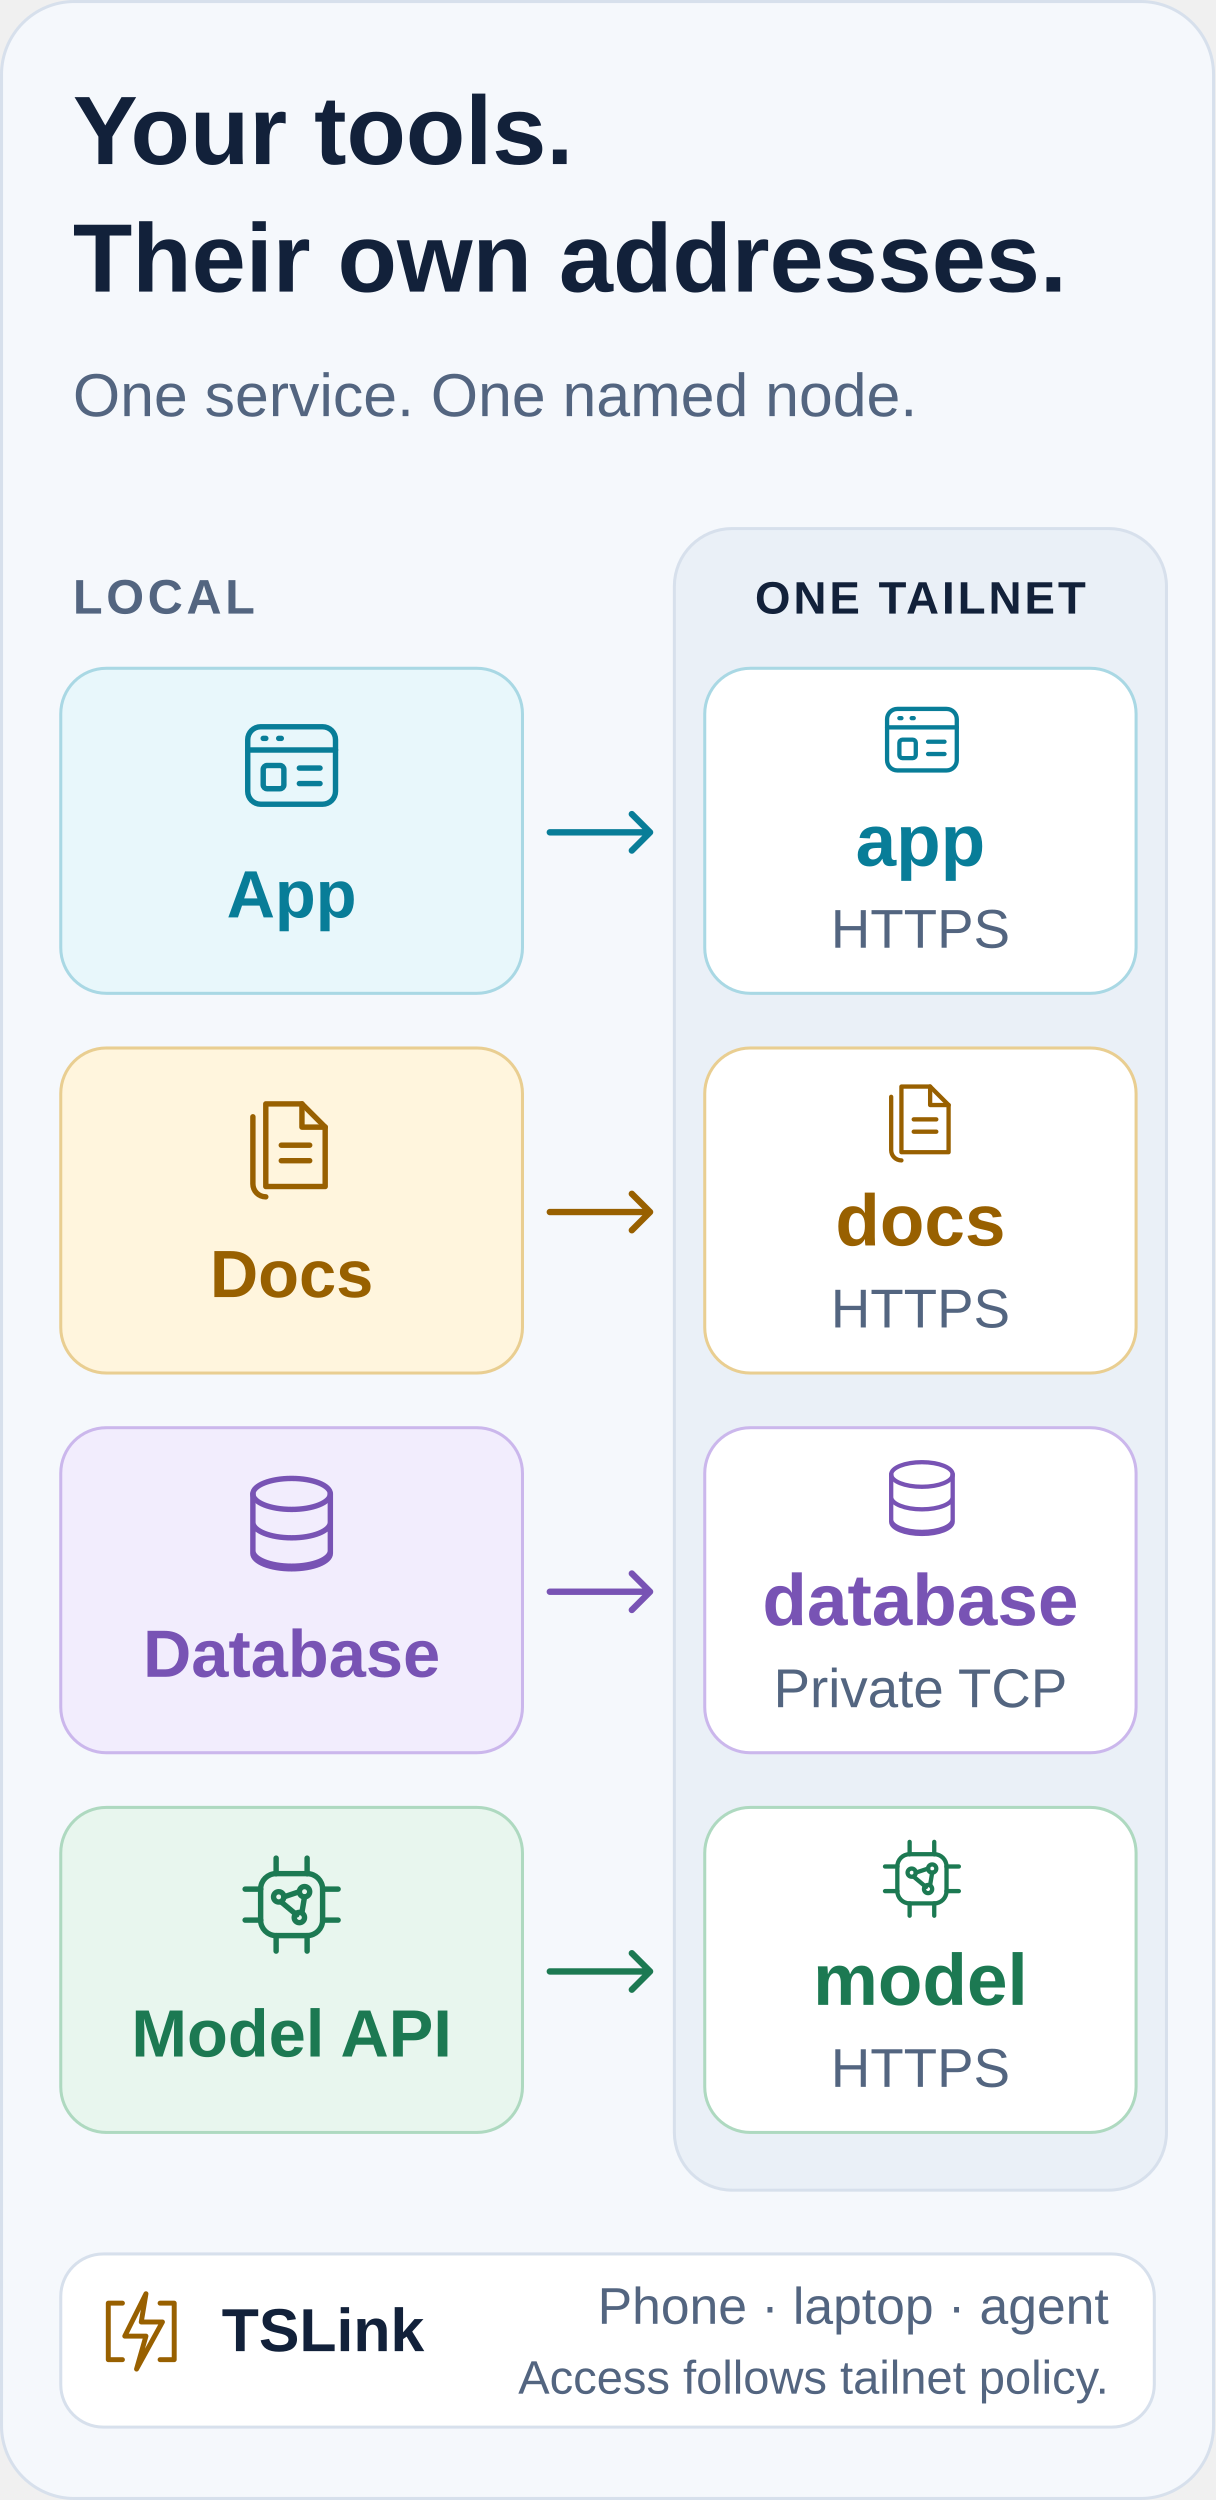
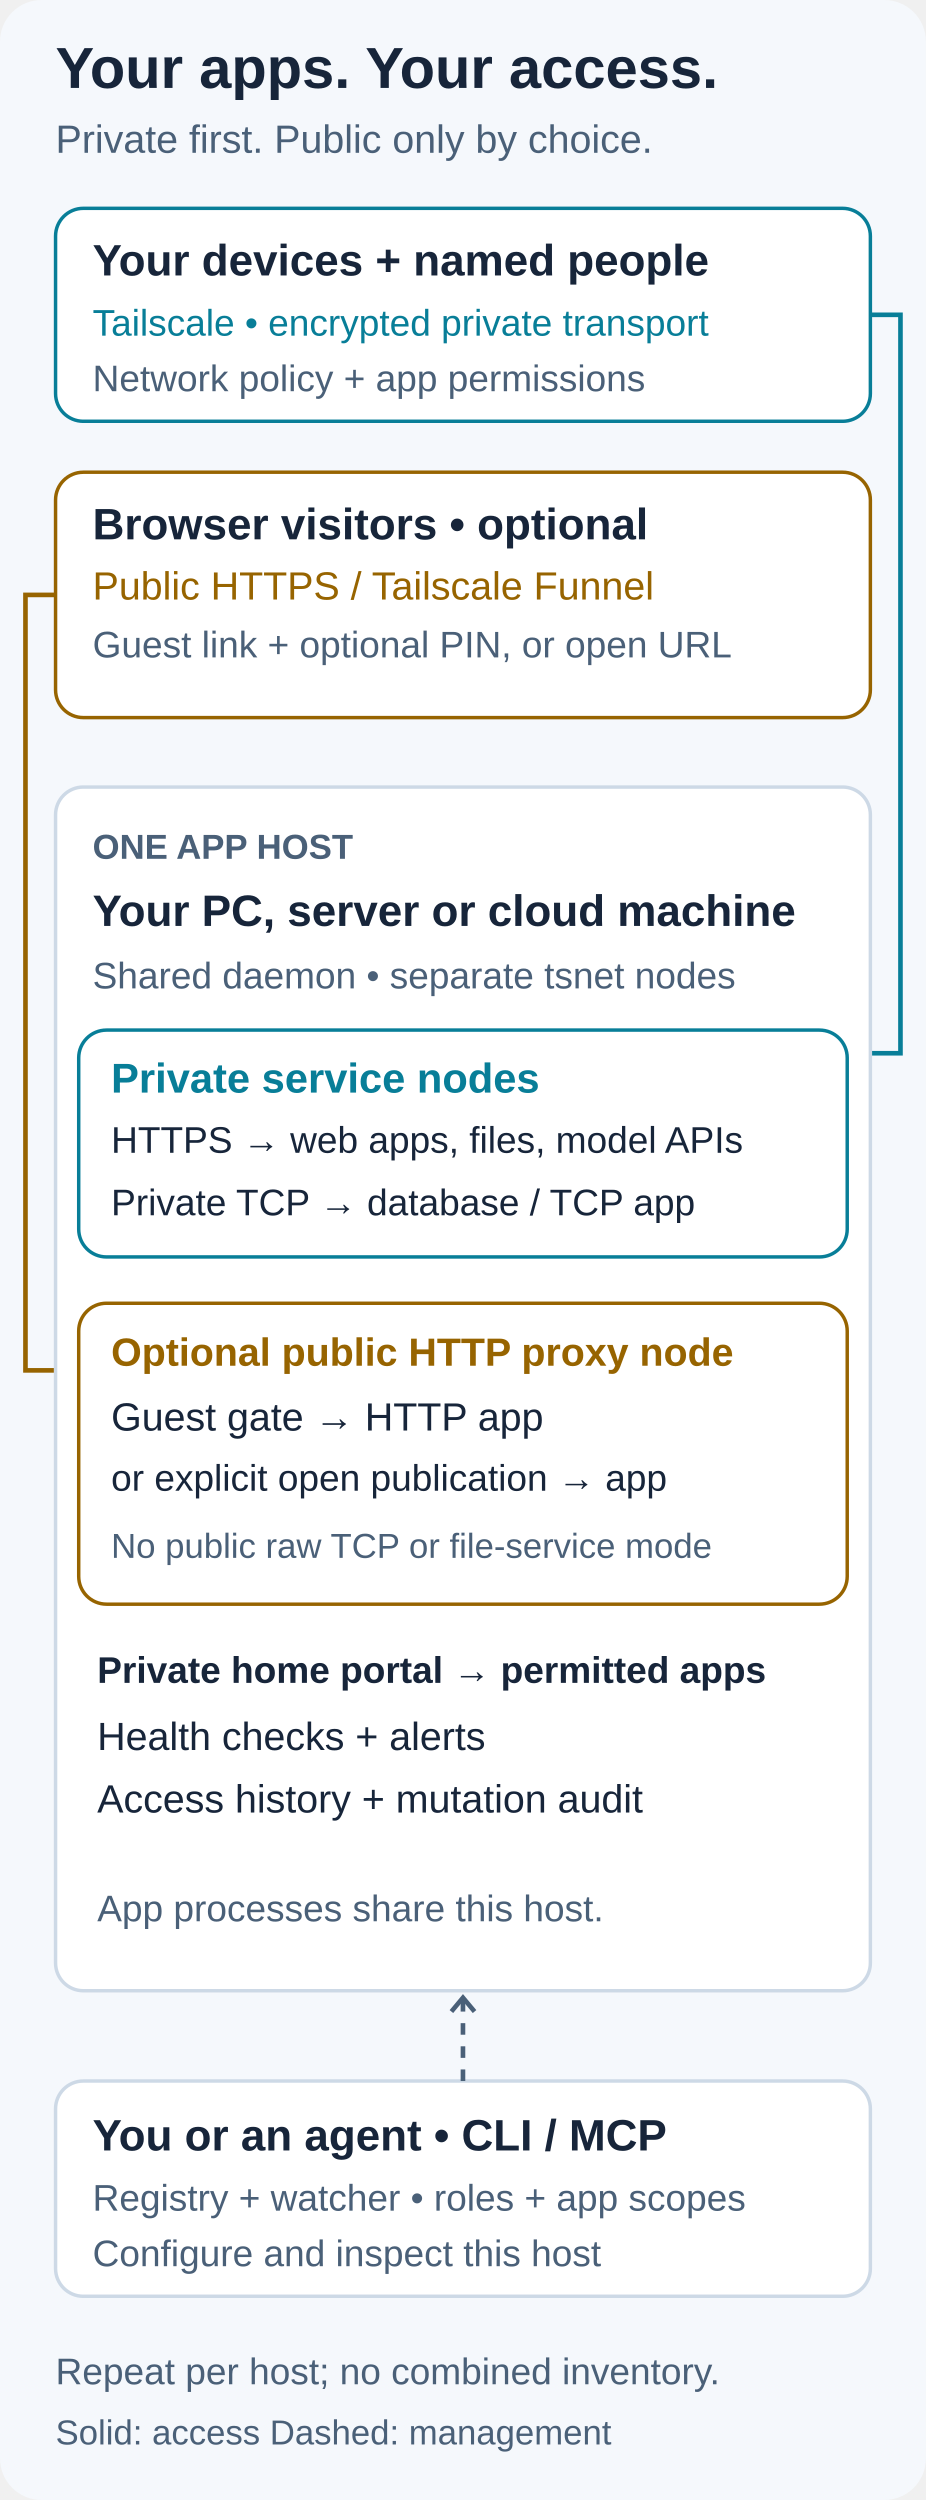
- <svg xmlns="http://www.w3.org/2000/svg" width="400" height="823" viewBox="0 0 400 823" fill="none" role="img" aria-labelledby="title desc">
-   <g font-family="-apple-system, BlinkMacSystemFont, Segoe UI, Arial, sans-serif">
-     <rect x="0.5" y="0.5" width="399" height="822" rx="24" fill="#F5F8FC" stroke="#D7E0EC" stroke-width="1" />
-     <text x="24" y="54" fill="#12213A" font-size="32" font-weight="700" text-anchor="start">Your tools.</text>
-     <text x="24" y="96" fill="#12213A" font-size="32" font-weight="700" text-anchor="start">Their own addresses.</text>
-     <text x="24" y="137" fill="#536580" font-size="20" font-weight="400" text-anchor="start">One service. One named node.</text>
-     <rect x="222" y="174" width="162" height="547" rx="19" fill="#EAF0F7" stroke="#D7E0EC" stroke-width="1" />
-     <text x="24" y="202" fill="#536580" font-size="16" font-weight="650" text-anchor="start" letter-spacing="1.2">LOCAL</text>
-     <text x="303" y="202" fill="#12213A" font-size="15" font-weight="650" text-anchor="middle" letter-spacing="1">ONE TAILNET</text>
-     <rect x="20" y="220" width="152" height="107" rx="15" fill="#E8F7FB" stroke="#A9D8E4" stroke-width="1" />
-     <g transform="translate(79 235) scale(0.85)" stroke="#087D98" stroke-width="2.1" stroke-linecap="round" stroke-linejoin="round">
-       <rect x="3" y="5" width="34" height="30" rx="5" />
-       <path d="M3 14h34M9 9.5h1m5 0h1" />
-       <rect x="9" y="20" width="8" height="9" rx="1.5" />
-       <path d="M23 21h8m-8 6h8" />
-     </g>
-     <text x="96" y="302" fill="#087D98" font-size="22" font-weight="650" text-anchor="middle">App</text>
-     <path d="M181 274h33m-6-6 6 6-6 6" stroke="#087D98" stroke-width="2.1" stroke-linecap="round" stroke-linejoin="round" />
-     <rect x="232" y="220" width="142" height="107" rx="15" fill="#FFFFFF" stroke="#A9D8E4" stroke-width="1" />
-     <g transform="translate(290 230) scale(0.675)" stroke="#087D98" stroke-width="2.1" stroke-linecap="round" stroke-linejoin="round">
-       <rect x="3" y="5" width="34" height="30" rx="5" />
-       <path d="M3 14h34M9 9.5h1m5 0h1" />
-       <rect x="9" y="20" width="8" height="9" rx="1.5" />
-       <path d="M23 21h8m-8 6h8" />
-     </g>
-     <text x="303" y="285" fill="#087D98" font-size="24" font-weight="650" text-anchor="middle">app</text>
-     <text x="303" y="312" fill="#536580" font-size="18" font-weight="500" text-anchor="middle">HTTPS</text>
-     <rect x="20" y="345" width="152" height="107" rx="15" fill="#FFF5DD" stroke="#E9CE91" stroke-width="1" />
-     <g transform="translate(79 360) scale(0.85)" stroke="#986000" stroke-width="2.1" stroke-linecap="round" stroke-linejoin="round">
-       <path d="M10 4h14l9 9v23H10Z" />
-       <path d="M24 4v9h9M16 20h11m-11 6h11M5 9v26a5 5 0 0 0 5 5" />
-     </g>
-     <text x="96" y="427" fill="#986000" font-size="22" font-weight="650" text-anchor="middle">Docs</text>
-     <path d="M181 399h33m-6-6 6 6-6 6" stroke="#986000" stroke-width="2.1" stroke-linecap="round" stroke-linejoin="round" />
-     <rect x="232" y="345" width="142" height="107" rx="15" fill="#FFFFFF" stroke="#E9CE91" stroke-width="1" />
-     <g transform="translate(290 355) scale(0.675)" stroke="#986000" stroke-width="2.1" stroke-linecap="round" stroke-linejoin="round">
-       <path d="M10 4h14l9 9v23H10Z" />
-       <path d="M24 4v9h9M16 20h11m-11 6h11M5 9v26a5 5 0 0 0 5 5" />
-     </g>
-     <text x="303" y="410" fill="#986000" font-size="24" font-weight="650" text-anchor="middle">docs</text>
-     <text x="303" y="437" fill="#536580" font-size="18" font-weight="500" text-anchor="middle">HTTPS</text>
-     <rect x="20" y="470" width="152" height="107" rx="15" fill="#F2EDFD" stroke="#CBB7EC" stroke-width="1" />
-     <g transform="translate(79 485) scale(0.85)" stroke="#7853B4" stroke-width="2.1" stroke-linecap="round" stroke-linejoin="round">
-       <ellipse cx="20" cy="8" rx="15" ry="6" />
-       <path d="M5 8v23c0 3.3 6.7 6 15 6s15-2.7 15-6V8M5 19c0 3.3 6.7 6 15 6s15-2.7 15-6M5 30c0 3.3 6.7 6 15 6s15-2.7 15-6" />
-     </g>
-     <text x="96" y="552" fill="#7853B4" font-size="22" font-weight="650" text-anchor="middle">Database</text>
-     <path d="M181 524h33m-6-6 6 6-6 6" stroke="#7853B4" stroke-width="2.1" stroke-linecap="round" stroke-linejoin="round" />
-     <rect x="232" y="470" width="142" height="107" rx="15" fill="#FFFFFF" stroke="#CBB7EC" stroke-width="1" />
-     <g transform="translate(290 480) scale(0.675)" stroke="#7853B4" stroke-width="2.1" stroke-linecap="round" stroke-linejoin="round">
-       <ellipse cx="20" cy="8" rx="15" ry="6" />
-       <path d="M5 8v23c0 3.3 6.7 6 15 6s15-2.7 15-6V8M5 19c0 3.3 6.7 6 15 6s15-2.7 15-6M5 30c0 3.3 6.7 6 15 6s15-2.7 15-6" />
-     </g>
-     <text x="303" y="535" fill="#7853B4" font-size="24" font-weight="650" text-anchor="middle">database</text>
-     <text x="303" y="562" fill="#536580" font-size="18" font-weight="500" text-anchor="middle">Private TCP</text>
-     <rect x="20" y="595" width="152" height="107" rx="15" fill="#E8F6EE" stroke="#AED9C0" stroke-width="1" />
-     <g transform="translate(79 610) scale(0.85)" stroke="#1C7952" stroke-width="2.1" stroke-linecap="round" stroke-linejoin="round">
-       <rect x="8" y="8" width="24" height="24" rx="6" />
-       <path d="M14 2v6m12-6v6M14 32v6m12-6v6M2 14h6m-6 12h6m24-12h6m-6 12h6" />
-       <circle cx="15" cy="17" r="2" />
-       <circle cx="25" cy="15" r="2" />
-       <circle cx="23" cy="25" r="2" />
-       <path d="m17 17 6-2m-7 4 6 5m3-7-1 6" />
-     </g>
-     <text x="96" y="677" fill="#1C7952" font-size="22" font-weight="650" text-anchor="middle">Model API</text>
-     <path d="M181 649h33m-6-6 6 6-6 6" stroke="#1C7952" stroke-width="2.1" stroke-linecap="round" stroke-linejoin="round" />
-     <rect x="232" y="595" width="142" height="107" rx="15" fill="#FFFFFF" stroke="#AED9C0" stroke-width="1" />
-     <g transform="translate(290 605) scale(0.675)" stroke="#1C7952" stroke-width="2.1" stroke-linecap="round" stroke-linejoin="round">
-       <rect x="8" y="8" width="24" height="24" rx="6" />
-       <path d="M14 2v6m12-6v6M14 32v6m12-6v6M2 14h6m-6 12h6m24-12h6m-6 12h6" />
-       <circle cx="15" cy="17" r="2" />
-       <circle cx="25" cy="15" r="2" />
-       <circle cx="23" cy="25" r="2" />
-       <path d="m17 17 6-2m-7 4 6 5m3-7-1 6" />
-     </g>
-     <text x="303" y="660" fill="#1C7952" font-size="24" font-weight="650" text-anchor="middle">model</text>
-     <text x="303" y="687" fill="#536580" font-size="18" font-weight="500" text-anchor="middle">HTTPS</text>
-     <rect x="20" y="742" width="360" height="57" rx="14" fill="#FFFFFF" stroke="#D7E0EC" stroke-width="1" />
-     <g transform="translate(31 752) scale(0.775)" stroke="#986000" stroke-width="2.1" stroke-linecap="round" stroke-linejoin="round">
-       <path d="M12 8H6v24h6m16-24h6v24h-6" />
-       <path d="m22 4-9 18h9l-4 14 11-20h-9Z" />
-     </g>
-     <text x="73" y="774" fill="#12213A" font-size="20" font-weight="650" text-anchor="start">TSLink</text>
-     <text x="365" y="765" fill="#536580" font-size="17" font-weight="400" text-anchor="end">Phone · laptop · agent</text>
-     <text x="365" y="788" fill="#536580" font-size="15.5" font-weight="400" text-anchor="end">Access follows tailnet policy.</text>
+ <svg xmlns="http://www.w3.org/2000/svg" viewBox="0 0 400 1080" width="400" height="1080" role="img" aria-labelledby="title desc">
+   <rect width="400" height="1080" rx="18" fill="#F5F8FC" />
+   <g font-family="-apple-system, BlinkMacSystemFont, Segoe UI, Arial, sans-serif" fill="#17253A">
+     <text x="24" y="38" font-size="25" font-weight="700" fill="#17253A">Your apps. Your access.</text>
+     <text x="24" y="66" font-size="17" font-weight="400" fill="#4A6078">Private first. Public only by choice.</text>
+     <rect x="24" y="90" width="352" height="92" rx="12" fill="#FFFFFF" stroke="#087E98" stroke-width="1.5" />
+     <text x="40" y="119" font-size="19" font-weight="600" fill="#17253A">Your devices + named people</text>
+     <text x="40" y="145" font-size="16" font-weight="400" fill="#087E98">Tailscale • encrypted private transport</text>
+     <text x="40" y="169" font-size="16" font-weight="400" fill="#4A6078">Network policy + app permissions</text>
+     <rect x="24" y="204" width="352" height="106" rx="12" fill="#FFFFFF" stroke="#976400" stroke-width="1.5" />
+     <text x="40" y="233" font-size="19" font-weight="600" fill="#17253A">Browser visitors • optional</text>
+     <text x="40" y="259" font-size="17" font-weight="400" fill="#976400">Public HTTPS / Tailscale Funnel</text>
+     <text x="40" y="284" font-size="16" font-weight="400" fill="#4A6078">Guest link + optional PIN, or open URL</text>
+     <polyline points="376,136 389,136 389,455 366,455" fill="none" stroke="#087E98" stroke-width="2" />
+     <polyline points="372,450 366,455 372,460" fill="none" stroke="#087E98" stroke-width="2" />
+     <polyline points="24,257 11,257 11,592 34,592" fill="none" stroke="#976400" stroke-width="2" />
+     <polyline points="28,587 34,592 28,597" fill="none" stroke="#976400" stroke-width="2" />
+     <rect x="24" y="340" width="352" height="520" rx="12" fill="#FFFFFF" stroke="#CDD9E6" stroke-width="1.5" />
+     <text x="40" y="371" font-size="15" font-weight="700" fill="#4A6078">ONE APP HOST</text>
+     <text x="40" y="400" font-size="19" font-weight="600" fill="#17253A">Your PC, server or cloud machine</text>
+     <text x="40" y="427" font-size="16" font-weight="400" fill="#4A6078">Shared daemon • separate tsnet nodes</text>
+     <rect x="34" y="445" width="332" height="98" rx="12" fill="#FFFFFF" stroke="#087E98" stroke-width="1.5" />
+     <text x="48" y="472" font-size="18" font-weight="600" fill="#087E98">Private service nodes</text>
+     <text x="48" y="498" font-size="16" font-weight="400" fill="#17253A">HTTPS → web apps, files, model APIs</text>
+     <text x="48" y="525" font-size="16" font-weight="400" fill="#17253A">Private TCP → database / TCP app</text>
+     <rect x="34" y="563" width="332" height="130" rx="12" fill="#FFFFFF" stroke="#976400" stroke-width="1.5" />
+     <text x="48" y="590" font-size="17" font-weight="600" fill="#976400">Optional public HTTP proxy node</text>
+     <text x="48" y="618" font-size="17" font-weight="400" fill="#17253A">Guest gate → HTTP app</text>
+     <text x="48" y="644" font-size="16" font-weight="400" fill="#17253A">or explicit open publication → app</text>
+     <text x="48" y="673" font-size="15" font-weight="400" fill="#4A6078">No public raw TCP or file-service mode</text>
+     <text x="42" y="727" font-size="16" font-weight="600" fill="#17253A">Private home portal → permitted apps</text>
+     <text x="42" y="756" font-size="17" font-weight="400" fill="#17253A">Health checks + alerts</text>
+     <text x="42" y="783" font-size="17" font-weight="400" fill="#17253A">Access history + mutation audit</text>
+     <text x="42" y="830" font-size="16" font-weight="400" fill="#4A6078">App processes share this host.</text>
+     <rect x="24" y="899" width="352" height="93" rx="12" fill="#FFFFFF" stroke="#CDD9E6" stroke-width="1.5" />
+     <text x="40" y="929" font-size="19" font-weight="600" fill="#17253A">You or an agent • CLI / MCP</text>
+     <text x="40" y="955" font-size="16" font-weight="400" fill="#4A6078">Registry + watcher • roles + app scopes</text>
+     <text x="40" y="979" font-size="16" font-weight="400" fill="#4A6078">Configure and inspect this host</text>
+     <polyline points="200,899 200,863" fill="none" stroke="#4A6078" stroke-width="2" stroke-dasharray="5 5" />
+     <polyline points="195,869 200,863 205,869" fill="none" stroke="#4A6078" stroke-width="2" />
+     <text x="24" y="1030" font-size="16" font-weight="400" fill="#4A6078">Repeat per host; no combined inventory.</text>
+     <text x="24" y="1056" font-size="15" font-weight="400" fill="#4A6078">Solid: access   Dashed: management</text>
  </g>
</svg>
